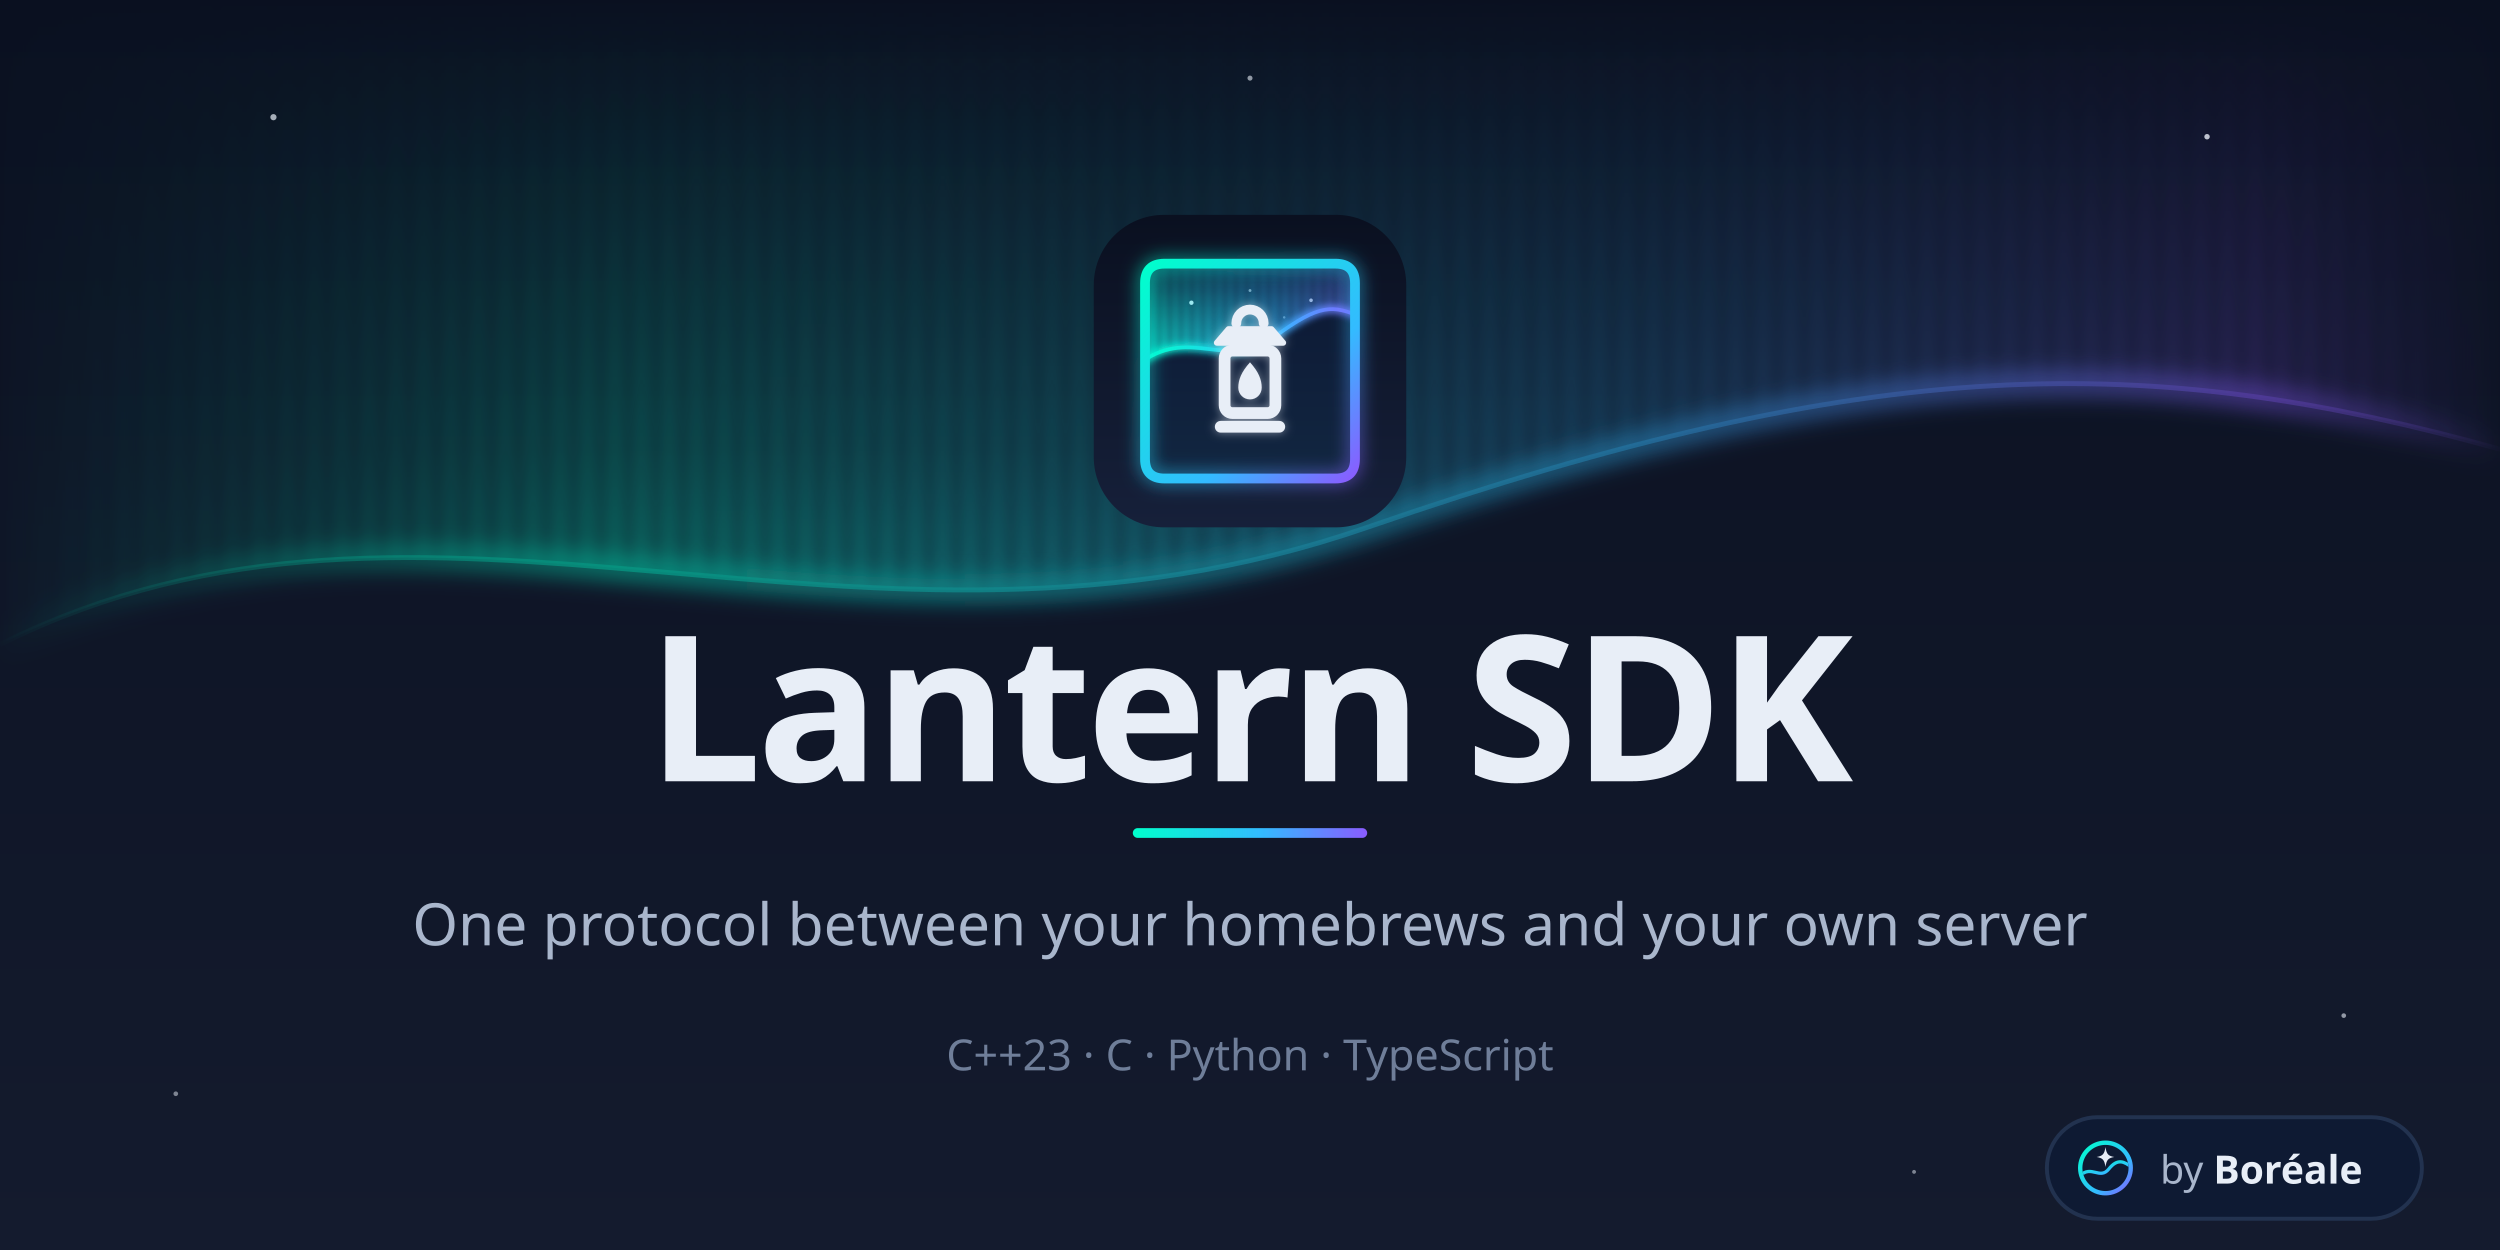
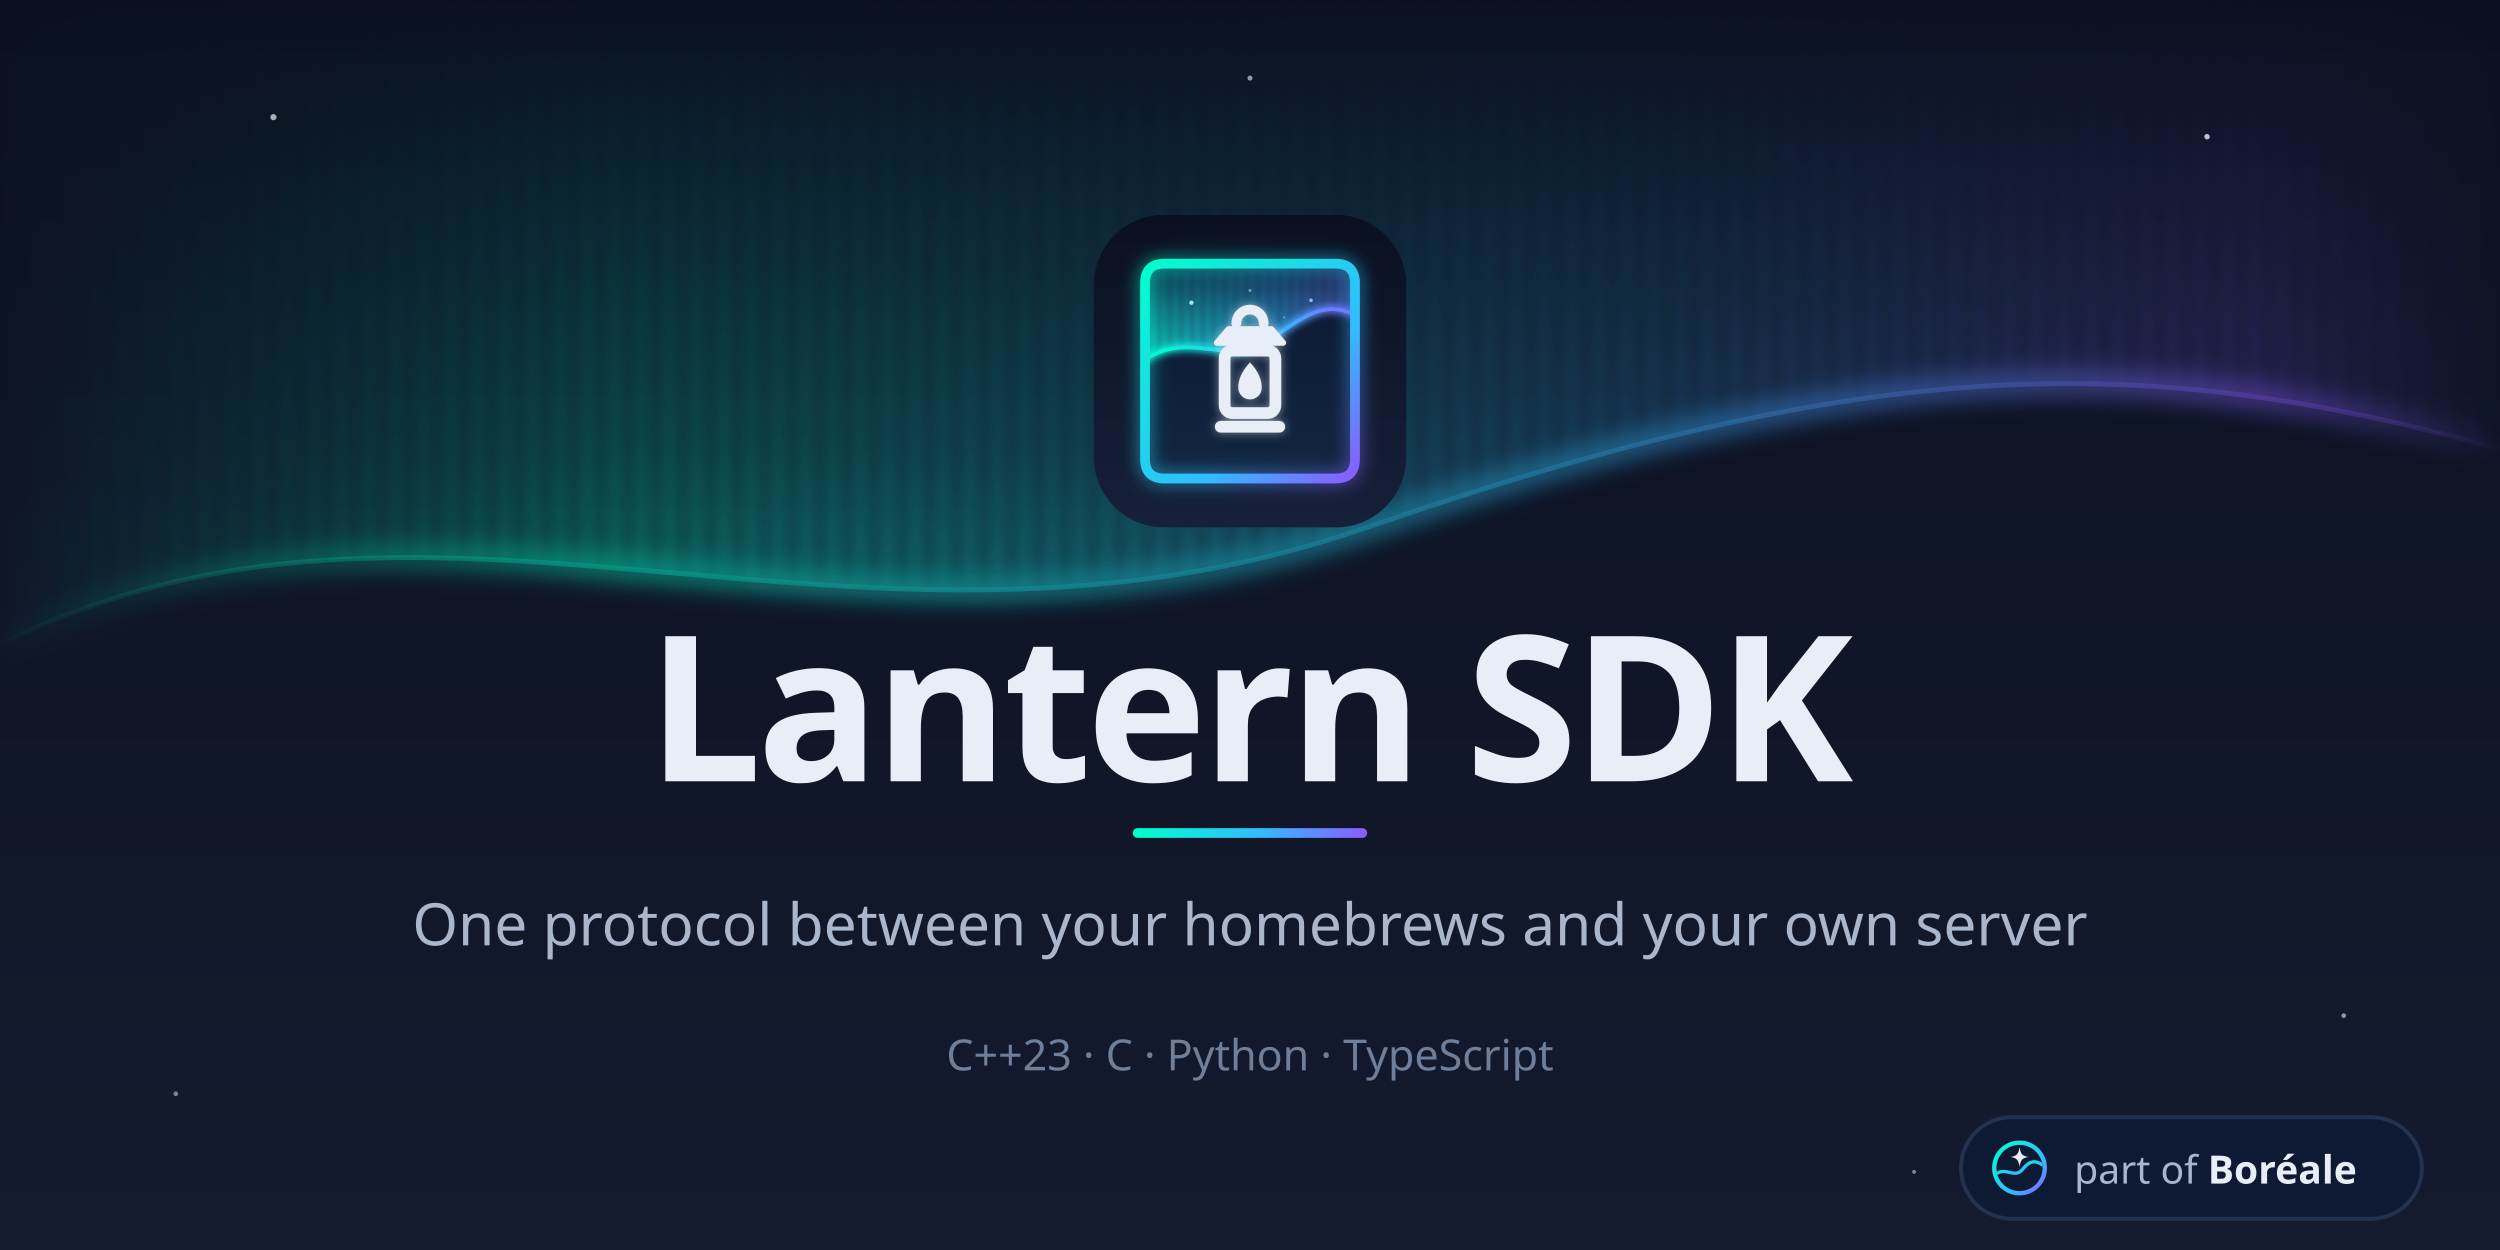
<svg xmlns="http://www.w3.org/2000/svg" width="1280" height="640" viewBox="0 0 1280 640">
  <defs>
    <linearGradient id="s-sky" x1="0" y1="0" x2="0" y2="1">
      <stop offset="0" stop-color="#0A1020" />
      <stop offset="1" stop-color="#141B2E" />
    </linearGradient>
    <linearGradient id="s-word" x1="0" y1="0" x2="1" y2="0">
      <stop offset="0" stop-color="#00FFCC" />
      <stop offset="0.55" stop-color="#33BBFF" />
      <stop offset="1" stop-color="#8A5CFF" />
    </linearGradient>
    <linearGradient id="s-colour" x1="0" y1="0" x2="1" y2="0">
      <stop offset="0" stop-color="#00FFCC" stop-opacity="0" />
      <stop offset="0.25" stop-color="#00FFCC" />
      <stop offset="0.65" stop-color="#33BBFF" />
      <stop offset="0.9" stop-color="#8A5CFF" />
      <stop offset="1" stop-color="#8A5CFF" stop-opacity="0" />
    </linearGradient>
    <linearGradient id="s-rise" x1="0" y1="1" x2="0" y2="0">
      <stop offset="0" stop-color="#fff" stop-opacity="0.9" />
      <stop offset="0.3" stop-color="#fff" stop-opacity="0.5" />
      <stop offset="1" stop-color="#fff" stop-opacity="0" />
    </linearGradient>
    <pattern id="s-rays" width="14" height="640" patternUnits="userSpaceOnUse">
      <rect width="14" height="640" fill="#fff" opacity="0.5" />
      <rect x="3.5" width="6.3" height="640" fill="#fff" />
    </pattern>
    <filter id="s-soft" x="-10%" y="-10%" width="120%" height="120%">
      <feGaussianBlur stdDeviation="4.2 2" />
    </filter>
    <filter id="s-line" x="-10%" y="-100%" width="120%" height="300%">
      <feGaussianBlur stdDeviation="6" />
    </filter>
    <mask id="s-rays-mask" maskUnits="userSpaceOnUse" x="0" y="0" width="1280" height="640">
      <rect width="1280" height="640" fill="url(#s-rays)" filter="url(#s-soft)" />
    </mask>
    <mask id="s-fade" maskUnits="userSpaceOnUse" x="0" y="0" width="1280" height="640">
      <path d="M0 330 C 220 220, 440 360, 700 270 S 1100 180, 1280 230 L 1280 0 L 0 0 Z" fill="url(#s-rise)" />
    </mask>
    <clipPath id="s-tile">
      <rect x="560" y="110" width="160" height="160" rx="36" />
    </clipPath>
  </defs>
  <rect width="1280" height="640" fill="url(#s-sky)" />
  <g opacity="0.55">
    <g mask="url(#s-fade)">
      <rect width="1280" height="640" fill="url(#s-colour)" mask="url(#s-rays-mask)" />
    </g>
    <path d="M0 330 C 220 220, 440 360, 700 270 S 1100 180, 1280 230" fill="none" stroke="url(#s-colour)" stroke-width="10" filter="url(#s-line)" />
    <path d="M0 330 C 220 220, 440 360, 700 270 S 1100 180, 1280 230" fill="none" stroke="url(#s-colour)" stroke-width="2.5" opacity="0.8" />
  </g>
  <g fill="#E8EEF7">
    <circle cx="140" cy="60" r="1.6" opacity="0.7" />
    <circle cx="1130" cy="70" r="1.4" opacity="0.8" />
    <circle cx="1200" cy="520" r="1.2" opacity="0.6" />
    <circle cx="90" cy="560" r="1.2" opacity="0.5" />
    <circle cx="640" cy="40" r="1.3" opacity="0.6" />
    <circle cx="980" cy="600" r="1" opacity="0.5" />
  </g>
  <g clip-path="url(#s-tile)">
    <svg x="560" y="110" width="160" height="160" viewBox="0 0 256 256">
      <defs>
        <linearGradient id="i-i-night" x1="0" y1="0" x2="0" y2="1">
          <stop offset="0" stop-color="#0A1020" />
          <stop offset="1" stop-color="#16203A" />
        </linearGradient>
        <linearGradient id="i-i-sky" x1="0" y1="0" x2="0" y2="1">
          <stop offset="0" stop-color="#0B1430" />
          <stop offset="1" stop-color="#132A44" />
        </linearGradient>
        <linearGradient id="i-i-colour" x1="0" y1="0" x2="1" y2="0">
          <stop offset="0" stop-color="#00FFCC" />
          <stop offset="0.6" stop-color="#33BBFF" />
          <stop offset="1" stop-color="#8A5CFF" />
        </linearGradient>
        <linearGradient id="i-i-frame-colour" x1="0" y1="0" x2="1" y2="1">
          <stop offset="0" stop-color="#00FFCC" />
          <stop offset="0.65" stop-color="#33BBFF" />
          <stop offset="1" stop-color="#8A5CFF" />
        </linearGradient>
        <linearGradient id="i-i-rise" x1="0" y1="1" x2="0" y2="0">
          <stop offset="0" stop-color="#fff" stop-opacity="1" />
          <stop offset="0.25" stop-color="#fff" stop-opacity="0.75" />
          <stop offset="1" stop-color="#fff" stop-opacity="0" />
        </linearGradient>
        <pattern id="i-i-rays" width="9" height="256" patternUnits="userSpaceOnUse">
          <rect width="9" height="256" fill="#fff" opacity="0.55" />
          <rect x="2" width="4" height="256" fill="#fff" />
        </pattern>
        <filter id="i-i-ray-blur" x="-50%" y="-50%" width="200%" height="200%">
          <feGaussianBlur stdDeviation="2.6 0" />
        </filter>
        <mask id="i-i-curtain-mask" maskUnits="userSpaceOnUse" x="0" y="0" width="256" height="256">
          <g filter="url(#i-i-ray-blur)">
            <rect width="256" height="256" fill="url(#i-i-rays)" />
          </g>
        </mask>
        <filter id="i-i-glow" x="-50%" y="-50%" width="200%" height="200%">
          <feGaussianBlur stdDeviation="7" />
        </filter>
        <filter id="i-i-line-glow" x="-50%" y="-50%" width="200%" height="200%">
          <feGaussianBlur stdDeviation="3" />
        </filter>
        <filter id="i-i-soft" x="-50%" y="-50%" width="200%" height="200%">
          <feGaussianBlur stdDeviation="4" />
        </filter>
        <clipPath id="i-i-frame">
          <path d="M58 40 L 198 40 Q 214 40 214 56 L 214 200 Q 214 216 198 216 L 58 216 Q 42 216 42 200 L 42 56 Q 42 40 58 40 Z" />
        </clipPath>
        <mask id="i-i-fade" maskUnits="userSpaceOnUse" x="0" y="0" width="256" height="256">
          <path d="M40 120 C 80 92, 110 128, 148 100 S 196 74, 220 84 L 230 20 L 26 20 Z" fill="url(#i-i-rise)" />
        </mask>
      </defs>
      <rect width="256" height="256" fill="url(#i-i-night)" />
      <g clip-path="url(#i-i-frame)">
        <rect width="256" height="256" fill="url(#i-i-sky)" />
        <circle cx="80" cy="72" r="1.8" fill="#E8EEF7" />
        <circle cx="178" cy="70" r="1.5" fill="#E8EEF7" opacity="0.8" />
        <circle cx="128" cy="62" r="1.2" fill="#E8EEF7" opacity="0.6" />
        <circle cx="156" cy="84" r="1" fill="#E8EEF7" opacity="0.5" />
        <g mask="url(#i-i-fade)">
          <rect x="20" y="20" width="216" height="200" fill="url(#i-i-colour)" mask="url(#i-i-curtain-mask)" />
        </g>
        <path d="M40 120 C 80 92, 110 128, 148 100 S 196 74, 220 84" fill="none" stroke="url(#i-i-colour)" stroke-width="6" filter="url(#i-i-line-glow)" />
        <path d="M40 120 C 80 92, 110 128, 148 100 S 196 74, 220 84" fill="none" stroke="url(#i-i-colour)" stroke-width="3" stroke-linecap="round" />
        <g filter="url(#i-i-soft)" opacity="0.5">
          <g transform="translate(128 132) scale(0.8) translate(-128 -132)">
            <path d="M114 78 A 14 14 0 0 1 142 78" fill="none" stroke="#E8EEF7" stroke-width="10" stroke-linejoin="round" stroke-linecap="round" />
            <path d="M106 84 L 150 84 L 162 98 L 94 98 Z" fill="#E8EEF7" stroke="#E8EEF7" stroke-width="6" stroke-linejoin="round" stroke-linecap="round" />
            <rect x="102" y="106" width="52" height="64" rx="8" fill="none" stroke="#E8EEF7" stroke-width="12" />
            <path d="M128 118 C 137 128, 140 136, 140 144 A 12 12 0 0 1 116 144 C 116 136, 119 128, 128 118 Z" fill="#E8EEF7" />
            <rect x="92" y="178" width="72" height="12" rx="6" fill="#E8EEF7" />
          </g>
        </g>
        <g transform="translate(128 132) scale(0.8) translate(-128 -132)">
          <path d="M114 78 A 14 14 0 0 1 142 78" fill="none" stroke="#E8EEF7" stroke-width="10" stroke-linejoin="round" stroke-linecap="round" />
          <path d="M106 84 L 150 84 L 162 98 L 94 98 Z" fill="#E8EEF7" stroke="#E8EEF7" stroke-width="6" stroke-linejoin="round" stroke-linecap="round" />
          <rect x="102" y="106" width="52" height="64" rx="8" fill="none" stroke="#E8EEF7" stroke-width="12" />
          <path d="M128 118 C 137 128, 140 136, 140 144 A 12 12 0 0 1 116 144 C 116 136, 119 128, 128 118 Z" fill="#E8EEF7" />
          <rect x="92" y="178" width="72" height="12" rx="6" fill="#E8EEF7" />
        </g>
      </g>
      <path d="M58 40 L 198 40 Q 214 40 214 56 L 214 200 Q 214 216 198 216 L 58 216 Q 42 216 42 200 L 42 56 Q 42 40 58 40 Z" fill="none" stroke="url(#i-i-frame-colour)" stroke-width="10" stroke-linejoin="round" filter="url(#i-i-glow)" opacity="0.6" />
      <path d="M58 40 L 198 40 Q 214 40 214 56 L 214 200 Q 214 216 198 216 L 58 216 Q 42 216 42 200 L 42 56 Q 42 40 58 40 Z" fill="none" stroke="url(#i-i-frame-colour)" stroke-width="8" stroke-linejoin="round" />
    </svg>
  </g>
  <text x="640" y="400" text-anchor="middle" font-family="Sora" font-weight="700" font-size="104" letter-spacing="-2.5" fill="#E8EEF7">Lantern SDK</text>
  <rect x="580" y="424" width="120" height="5" rx="2.5" fill="url(#s-word)" />
  <text x="640" y="484" text-anchor="middle" font-family="Sora" font-size="30" fill="#A9B6CC">One protocol between your homebrews and your own server</text>
  <text x="640" y="548" text-anchor="middle" font-family="Sora" font-size="22" fill="#6F7E99">C++23 · C · Python · TypeScript</text>
-   <g transform="translate(1048 572) scale(1)">
-     <rect width="192" height="52" rx="26" fill="#0E1A33" stroke="#22324F" stroke-width="2" />
+   <g transform="translate(1004 572)">
+     <rect width="236" height="52" rx="26" fill="#0E1A33" stroke="#22324F" stroke-width="2" />
    <svg x="12" y="8" width="36" height="36" viewBox="0 0 256 256">
      <defs>
        <linearGradient id="b-colour" x1="0" y1="0" x2="1" y2="1">
          <stop offset="0" stop-color="#00FFCC" />
          <stop offset="0.65" stop-color="#33BBFF" />
          <stop offset="1" stop-color="#8A5CFF" />
        </linearGradient>
        <clipPath id="b-sky">
          <circle cx="128" cy="128" r="84" />
        </clipPath>
      </defs>
      <circle cx="128" cy="128" r="92" fill="#0E1A33" stroke="url(#b-colour)" stroke-width="16" />
      <path clip-path="url(#b-sky)" d="M36 156 C 76 116, 108 172, 140 132 S 196 104, 224 126" fill="none" stroke="url(#b-colour)" stroke-width="12" stroke-linecap="round" />
      <path d="M128 52 C 132 78, 138 84, 160 88 C 138 92, 132 98, 128 124 C 124 98, 118 92, 96 88 C 118 84, 124 78, 128 52 Z" fill="#E8EEF7" />
    </svg>
-     <text x="58" y="34" font-family="Sora" font-weight="400" font-size="20" fill="#A9B6CC">by <tspan font-weight="700" fill="#E8EEF7">Boréale</tspan>
+     <text x="58" y="34" font-family="Sora" font-weight="400" font-size="20" fill="#A9B6CC">part of <tspan font-weight="700" fill="#E8EEF7">Boréale</tspan>
    </text>
  </g>
</svg>
